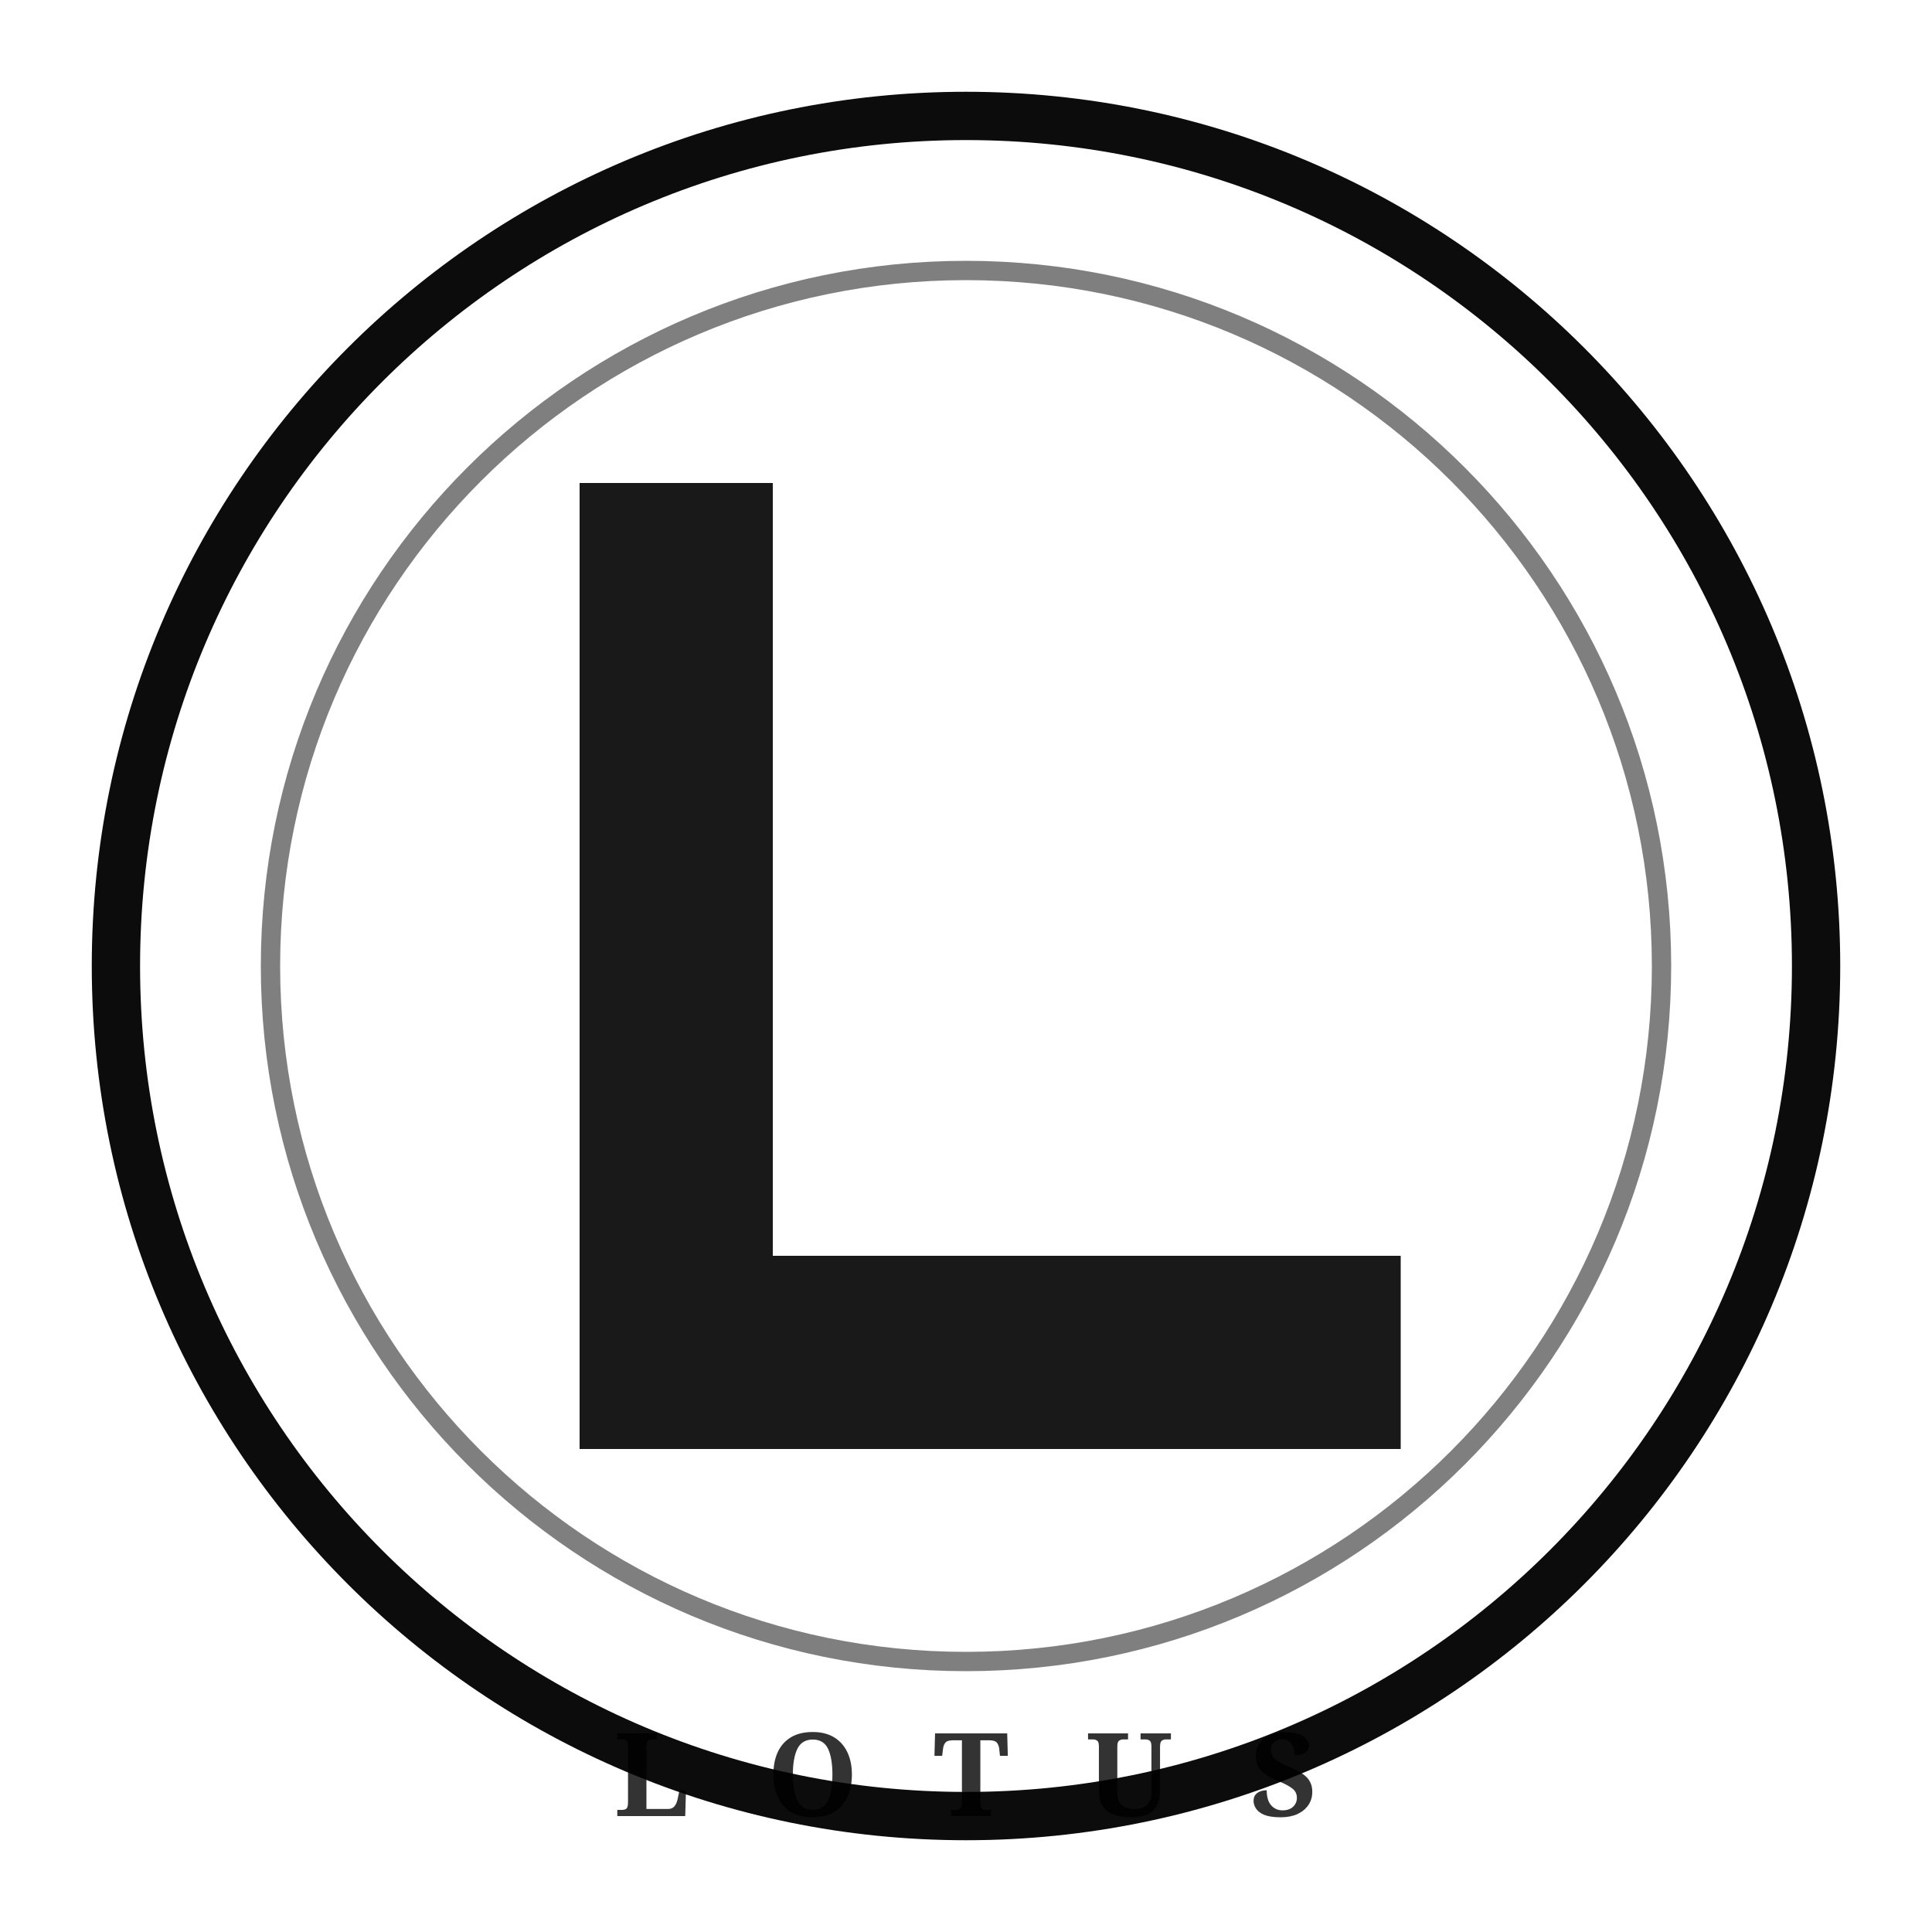
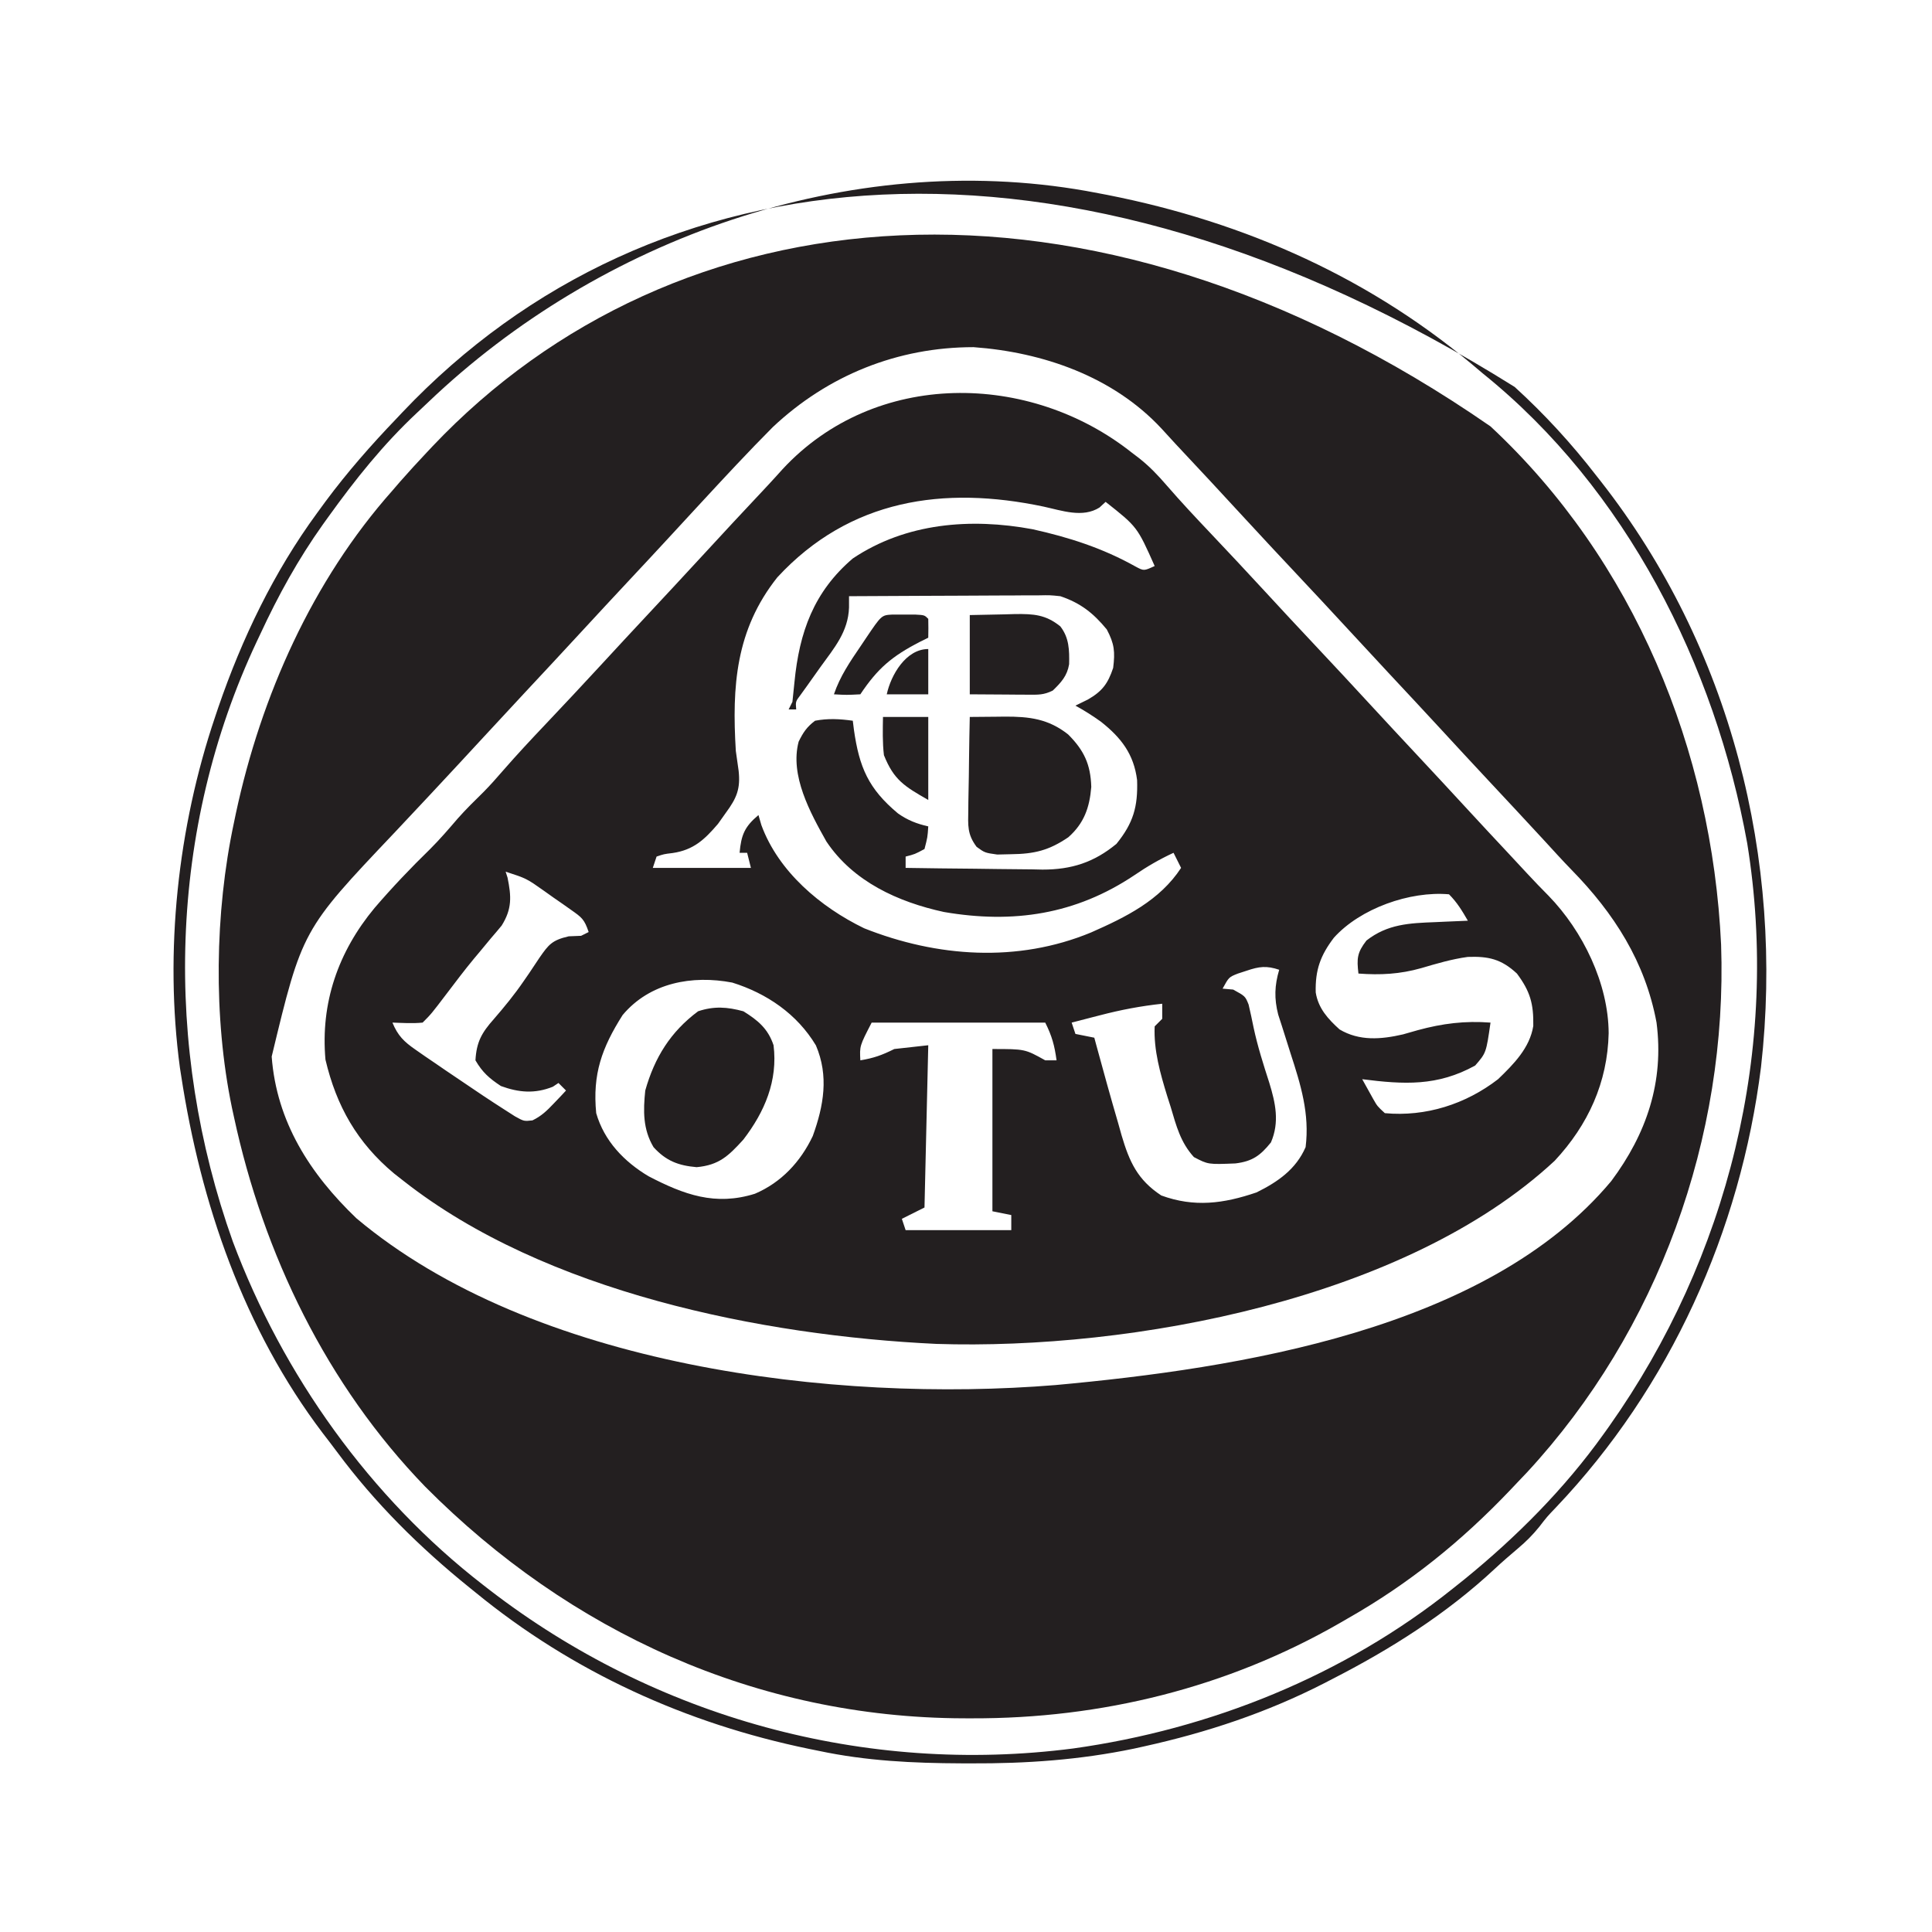
- <svg xmlns="http://www.w3.org/2000/svg" viewBox="0 0 200 200" fill="currentColor">
-   <circle cx="100" cy="100" r="88" fill="none" stroke="currentColor" stroke-width="5" opacity="0.95" />
-   <circle cx="100" cy="100" r="72" fill="none" stroke="currentColor" stroke-width="2" opacity="0.5" />
-   <path d="M60,50 L60,150 L145,150 L145,130 L80,130 L80,50 Z" opacity="0.9" />
-   <text x="100" y="188" font-family="serif" font-size="12" font-weight="900" text-anchor="middle" letter-spacing="8" opacity="0.8">LOTUS</text>
+ <svg xmlns="http://www.w3.org/2000/svg" version="1.1" width="512" height="512">
+   <path d="M0 0 C38.082 35.472 58.697 85.843 61.109 137.335 C62.883 188.433 44.418 239.639 9.652 277.215 C8.777 278.134 7.902 279.053 7 280 C6.441 280.592 5.881 281.184 5.305 281.793 C-7.667 295.438 -21.593 306.691 -38 316 C-38.994 316.575 -38.994 316.575 -40.007 317.163 C-69.807 334.277 -103.144 342.47 -137.375 342.375 C-138.153 342.374 -138.932 342.373 -139.734 342.372 C-194.451 342.171 -244.006 319.533 -282.31 280.992 C-308.384 254.061 -325.166 219.406 -333 183 C-333.178 182.185 -333.356 181.37 -333.539 180.531 C-338.491 156.601 -338.092 128.856 -333 105 C-332.828 104.177 -332.657 103.355 -332.48 102.507 C-325.814 71.445 -312.217 40.874 -291 17 C-290.331 16.223 -289.662 15.445 -288.973 14.645 C-286.697 12.047 -284.365 9.517 -282 7 C-281.472 6.438 -280.943 5.875 -280.399 5.296 C-216.333 -62.314 -107.517 -74.47 0 0 Z M-190.215 0.199 C-196.632 6.652 -202.824 13.317 -209 20 C-209.55 20.594 -210.1 21.188 -210.666 21.8 C-213.117 24.449 -215.564 27.102 -218.008 29.758 C-221.321 33.355 -224.66 36.928 -228 40.5 C-232.349 45.153 -236.685 49.816 -241 54.5 C-245.907 59.826 -250.844 65.123 -255.789 70.414 C-259.54 74.43 -263.277 78.458 -267 82.5 C-271.275 87.14 -275.569 91.763 -279.875 96.375 C-280.457 96.999 -281.04 97.624 -281.64 98.267 C-284.633 101.474 -287.635 104.675 -290.648 107.863 C-314.924 133.467 -314.924 133.467 -323 167 C-321.709 184.287 -312.87 198.048 -300.555 209.852 C-253.821 249.153 -174.038 258.847 -115.273 254.054 C-66.959 249.629 -0.977 239.468 32 200 C41.385 187.42 46.027 173.669 44 158 C41.019 141.927 32.739 129.015 21.458 117.502 C18.979 114.948 16.591 112.312 14.188 109.688 C9.219 104.299 4.217 98.942 -0.788 93.587 C-5.031 89.046 -9.251 84.485 -13.461 79.914 C-17.883 75.117 -22.336 70.35 -26.791 65.584 C-30.522 61.59 -34.236 57.583 -37.938 53.562 C-42.431 48.682 -46.959 43.835 -51.5 39 C-56.041 34.165 -60.569 29.317 -65.062 24.438 C-71.179 17.8 -77.309 11.176 -83.498 4.606 C-84.748 3.269 -85.98 1.914 -87.207 0.555 C-100.049 -13.233 -118.618 -19.661 -137 -21 C-157.117 -21 -175.607 -13.553 -190.215 0.199 Z " fill="#231F20" transform="translate(395,113)" />
+   <path d="M0 0 C0.585 0.443 1.17 0.887 1.773 1.344 C4.569 3.533 6.892 5.962 9.191 8.645 C12.914 12.933 16.779 17.069 20.688 21.188 C25.507 26.287 30.314 31.397 35.062 36.562 C39.513 41.402 43.998 46.208 48.5 51 C53.53 56.355 58.536 61.731 63.512 67.137 C67.323 71.275 71.158 75.39 75 79.5 C79.837 84.675 84.654 89.866 89.452 95.077 C92.757 98.663 96.081 102.23 99.416 105.789 C101.217 107.715 103.011 109.648 104.805 111.582 C106.635 113.553 108.481 115.482 110.383 117.387 C119.465 126.736 126.257 140.644 126.312 153.812 C126.018 166.84 120.887 178.101 112 187.625 C72.556 224.299 0.113 237.831 -51.866 236.148 C-98.16 233.962 -155.639 222.386 -193 193 C-194.257 192.016 -194.257 192.016 -195.539 191.012 C-205.319 182.851 -210.848 173.148 -213.75 160.812 C-215.087 145.775 -210.379 132.234 -200.749 120.631 C-196.075 115.187 -191.162 110.019 -186.02 105.016 C-183.427 102.428 -181.063 99.677 -178.68 96.898 C-176.507 94.443 -174.182 92.169 -171.843 89.874 C-170.069 88.07 -168.411 86.212 -166.762 84.293 C-163.053 80.028 -159.203 75.912 -155.312 71.812 C-150.473 66.691 -145.645 61.561 -140.875 56.375 C-136.603 51.731 -132.309 47.109 -128 42.5 C-123.651 37.847 -119.315 33.184 -115 28.5 C-108.876 21.859 -102.743 15.227 -96.545 8.654 C-95.214 7.229 -93.908 5.783 -92.605 4.332 C-68.07 -22.116 -27.113 -21.549 0 0 Z M-94 33 C-105.061 46.927 -106.039 61.89 -105 79 C-104.755 80.76 -104.507 82.519 -104.254 84.277 C-103.744 89.024 -104.746 91.47 -107.625 95.375 C-108.665 96.841 -108.665 96.841 -109.727 98.336 C-113.292 102.514 -116.228 105.256 -121.75 106.062 C-124.056 106.34 -124.056 106.34 -126 107 C-126.33 107.99 -126.66 108.98 -127 110 C-118.42 110 -109.84 110 -101 110 C-101.33 108.68 -101.66 107.36 -102 106 C-102.66 106 -103.32 106 -104 106 C-103.568 101.248 -102.672 99.08 -99 96 C-98.745 96.878 -98.49 97.756 -98.227 98.66 C-93.695 111 -82.566 120.387 -71 126 C-51.726 133.667 -30.333 135.182 -10.881 127.122 C-1.709 123.081 7.343 118.653 13 110 C12.34 108.68 11.68 107.36 11 106 C7.301 107.707 3.989 109.634 0.625 111.938 C-14.939 122.356 -31.485 124.841 -49.836 121.688 C-62.03 119.038 -73.897 113.629 -81 103 C-85.271 95.385 -90.723 85.501 -88.348 76.539 C-87.136 74.08 -86.192 72.655 -84 71 C-80.566 70.347 -77.449 70.518 -74 71 C-73.902 71.785 -73.804 72.57 -73.703 73.379 C-72.286 83.333 -69.874 89.011 -62.039 95.555 C-59.495 97.358 -57.035 98.317 -54 99 C-54.188 101.875 -54.188 101.875 -55 105 C-57.562 106.375 -57.562 106.375 -60 107 C-60 107.99 -60 108.98 -60 110 C-53.899 110.099 -47.798 110.172 -41.696 110.22 C-39.623 110.24 -37.55 110.267 -35.478 110.302 C-32.486 110.351 -29.496 110.373 -26.504 110.391 C-25.588 110.411 -24.672 110.432 -23.728 110.453 C-16.043 110.456 -10.085 108.549 -4.125 103.625 C0.349 98.098 1.573 93.785 1.344 86.746 C0.478 79.834 -2.89 75.493 -8.25 71.254 C-10.427 69.694 -12.649 68.283 -15 67 C-13.907 66.464 -12.814 65.927 -11.688 65.375 C-7.921 63.202 -6.403 61.208 -5 57 C-4.467 52.737 -4.669 50.626 -6.688 46.812 C-10.261 42.467 -13.667 39.789 -19 38 C-21.766 37.714 -21.766 37.714 -24.708 37.773 C-26.389 37.773 -26.389 37.773 -28.105 37.773 C-29.903 37.789 -29.903 37.789 -31.738 37.805 C-32.974 37.808 -34.21 37.81 -35.483 37.813 C-38.757 37.823 -42.03 37.84 -45.303 37.863 C-48.648 37.883 -51.993 37.892 -55.338 37.902 C-61.892 37.924 -68.446 37.958 -75 38 C-75 38.99 -75 39.98 -75 41 C-75.225 47.452 -78.922 51.709 -82.562 56.75 C-83.776 58.45 -84.986 60.153 -86.191 61.859 C-86.73 62.607 -87.268 63.354 -87.823 64.124 C-89.177 65.913 -89.177 65.913 -89 68 C-89.66 68 -90.32 68 -91 68 C-90.505 67.01 -90.505 67.01 -90 66 C-89.808 64.249 -89.619 62.498 -89.457 60.745 C-88.172 47.572 -84.366 36.838 -74 28 C-59.886 18.544 -42.71 17.219 -26.375 20.25 C-16.662 22.404 -7.755 25.275 0.941 30.145 C3.134 31.32 3.134 31.32 6 30 C1.372 19.605 1.372 19.605 -7 13 C-7.536 13.495 -8.072 13.99 -8.625 14.5 C-13.081 17.314 -18.547 15.315 -23.441 14.254 C-49.853 8.684 -74.804 12.24 -94 33 Z M-166 111 C-165.752 111.773 -165.752 111.773 -165.5 112.562 C-164.472 117.575 -164.279 120.846 -167.055 125.289 C-167.978 126.415 -168.919 127.526 -169.875 128.625 C-170.882 129.84 -171.889 131.057 -172.895 132.273 C-173.667 133.193 -173.667 133.193 -174.456 134.132 C-176.913 137.104 -179.234 140.177 -181.562 143.25 C-185.713 148.713 -185.713 148.713 -188 151 C-190.688 151.27 -193.291 151.087 -196 151 C-194.572 154.462 -192.949 156.055 -189.887 158.172 C-189.057 158.751 -188.226 159.329 -187.371 159.926 C-186.486 160.528 -185.6 161.13 -184.688 161.75 C-183.788 162.368 -182.888 162.986 -181.961 163.623 C-179.316 165.43 -176.661 167.218 -174 169 C-173.291 169.477 -172.581 169.955 -171.85 170.447 C-170.078 171.629 -168.294 172.789 -166.5 173.938 C-165.52 174.565 -164.541 175.193 -163.531 175.84 C-161.144 177.165 -161.144 177.165 -158.891 176.914 C-156.521 175.768 -155.056 174.348 -153.25 172.438 C-152.636 171.797 -152.023 171.156 -151.391 170.496 C-150.702 169.756 -150.702 169.756 -150 169 C-150.66 168.34 -151.32 167.68 -152 167 C-152.495 167.33 -152.99 167.66 -153.5 168 C-158.289 169.916 -162.534 169.536 -167.25 167.812 C-170.324 165.786 -172.145 164.191 -174 161 C-173.726 156.116 -172.332 153.674 -169.125 150.062 C-166.293 146.793 -163.644 143.561 -161.203 139.988 C-160.732 139.307 -160.262 138.626 -159.777 137.924 C-158.858 136.581 -157.956 135.228 -157.071 133.864 C-154.591 130.286 -153.706 129.165 -149.289 128.133 C-148.204 128.089 -147.118 128.045 -146 128 C-145.34 127.67 -144.68 127.34 -144 127 C-145.134 123.598 -145.838 123.119 -148.676 121.117 C-149.422 120.59 -150.167 120.063 -150.936 119.52 C-151.72 118.977 -152.504 118.434 -153.312 117.875 C-154.085 117.325 -154.858 116.774 -155.654 116.207 C-160.459 112.804 -160.459 112.804 -166 111 Z M53.5 128.5 C49.955 133.156 48.522 137.023 48.68 143.008 C49.359 147.234 51.925 150.026 55 152.812 C60.25 155.929 65.982 155.465 71.797 154.125 C73.116 153.755 74.434 153.38 75.75 153 C82.269 151.229 88.213 150.482 95 151 C93.852 159.019 93.852 159.019 90.938 162.375 C80.919 167.917 72.047 167.403 61 166 C61.619 167.114 62.237 168.227 62.875 169.375 C63.223 170.001 63.571 170.628 63.93 171.273 C65.009 173.161 65.009 173.161 67 175 C77.829 176.003 88.43 172.616 97 166 C101.113 162.04 105.408 157.723 106.336 151.887 C106.44 146.028 105.525 142.731 102 138 C97.843 134.14 94.446 133.396 88.969 133.594 C84.738 134.173 80.724 135.364 76.633 136.567 C70.995 138.164 65.812 138.435 60 138 C59.537 134.022 59.631 132.477 62.125 129.25 C67.726 124.867 73.531 124.637 80.375 124.375 C81.206 124.336 82.038 124.298 82.895 124.258 C84.929 124.164 86.965 124.081 89 124 C87.478 121.371 86.156 119.156 84 117 C73.632 116.09 60.484 120.74 53.5 128.5 Z M-135 149 C-140.516 157.701 -143.005 164.663 -142 175 C-139.878 182.364 -134.619 187.835 -128.16 191.699 C-118.726 196.612 -110.426 199.644 -99.934 196.352 C-92.948 193.371 -87.835 187.876 -84.609 181.062 C-81.695 173.017 -80.321 165.126 -83.773 157.043 C-88.766 148.728 -96.79 143.253 -105.938 140.395 C-116.533 138.368 -127.784 140.389 -135 149 Z M30.375 137.25 C29.211 137.629 29.211 137.629 28.023 138.016 C25.668 138.951 25.668 138.951 24 142 C24.928 142.083 25.856 142.165 26.812 142.25 C30 144 30 144 30.891 146.207 C31.366 148.229 31.803 150.26 32.211 152.297 C33.274 157.285 34.812 162.096 36.375 166.948 C38.028 172.327 39.129 177.386 36.812 182.75 C34.013 186.225 31.923 187.763 27.406 188.32 C20.171 188.612 20.171 188.612 16.391 186.637 C12.837 182.717 11.734 178.386 10.25 173.375 C9.947 172.428 9.644 171.48 9.332 170.504 C7.497 164.543 5.712 158.296 6 152 C6.66 151.34 7.32 150.68 8 150 C8 148.68 8 147.36 8 146 C2.344 146.605 -3.002 147.622 -8.5 149.062 C-9.591 149.342 -9.591 149.342 -10.703 149.627 C-12.47 150.08 -14.235 150.54 -16 151 C-15.67 151.99 -15.34 152.98 -15 154 C-13.35 154.33 -11.7 154.66 -10 155 C-9.823 155.657 -9.645 156.314 -9.462 156.991 C-7.575 163.949 -5.65 170.893 -3.625 177.812 C-3.347 178.81 -3.068 179.807 -2.781 180.834 C-0.7 187.881 1.436 192.651 7.75 196.812 C16.498 200.009 24.236 198.99 33 196 C38.621 193.226 43.451 189.874 46 184 C47.106 175.175 44.705 167.44 42 159.125 C41.244 156.755 40.494 154.382 39.75 152.008 C39.415 150.973 39.08 149.938 38.734 148.872 C37.651 144.636 37.764 141.172 39 137 C35.663 135.872 33.687 136.12 30.375 137.25 Z M-69 151 C-72.197 157.19 -72.197 157.19 -72 161 C-68.479 160.413 -66.287 159.644 -63 158 C-58.545 157.505 -58.545 157.505 -54 157 C-54.33 171.19 -54.66 185.38 -55 200 C-56.98 200.99 -58.96 201.98 -61 203 C-60.67 203.99 -60.34 204.98 -60 206 C-50.76 206 -41.52 206 -32 206 C-32 204.68 -32 203.36 -32 202 C-33.65 201.67 -35.3 201.34 -37 201 C-37 186.81 -37 172.62 -37 158 C-28.375 158 -28.375 158 -23 161 C-22.01 161 -21.02 161 -20 161 C-20.534 157.084 -21.197 154.607 -23 151 C-38.18 151 -53.36 151 -69 151 Z " fill="#231F20" transform="translate(300,120)" />
+   <path d="M0 0 C7.924 7.227 15.039 14.972 21.598 23.457 C22.015 23.987 22.432 24.517 22.862 25.063 C57.222 68.934 71.492 125.145 65.285 180.234 C59.856 223.658 41.174 265.131 10.973 296.906 C8.578 299.411 8.578 299.411 6.516 302.082 C4.764 304.251 3.033 305.976 0.91 307.77 C-1.192 309.557 -3.276 311.339 -5.289 313.227 C-18.083 325.165 -32.88 334.516 -48.402 342.457 C-49.097 342.816 -49.791 343.176 -50.506 343.546 C-65.676 351.317 -81.588 356.595 -98.215 360.27 C-99.537 360.562 -99.537 360.562 -100.885 360.86 C-115.291 363.858 -129.423 364.836 -144.09 364.77 C-144.923 364.768 -145.756 364.766 -146.614 364.764 C-159.428 364.717 -171.833 364.128 -184.402 361.457 C-185.249 361.285 -186.096 361.114 -186.969 360.937 C-219.536 354.228 -249.639 340.566 -275.402 319.457 C-275.926 319.035 -276.45 318.613 -276.989 318.178 C-290.175 307.53 -302.029 295.804 -312.127 282.172 C-313.361 280.513 -314.62 278.875 -315.883 277.238 C-336.795 249.641 -348.225 216.377 -353.402 182.457 C-353.508 181.788 -353.613 181.119 -353.721 180.429 C-357.862 149.675 -354.294 116.708 -344.402 87.457 C-344.114 86.599 -343.825 85.742 -343.528 84.858 C-337.267 66.635 -328.82 49.035 -317.402 33.457 C-316.634 32.405 -315.866 31.353 -315.074 30.27 C-309.334 22.551 -303.056 15.399 -296.402 8.457 C-295.849 7.872 -295.297 7.286 -294.727 6.683 C-228.69 -62.985 -120.015 -75.15 0 0 Z M-287.939 4.061 C-288.913 4.991 -289.893 5.915 -290.877 6.833 C-299.838 15.21 -307.25 24.51 -314.402 34.457 C-314.869 35.106 -315.337 35.755 -315.818 36.424 C-322.371 45.636 -327.649 55.212 -332.402 65.457 C-332.708 66.103 -333.013 66.748 -333.328 67.413 C-356.812 117.292 -358.12 174.825 -339.699 226.492 C-326.456 261.843 -303.323 294.293 -273.402 317.457 C-272.849 317.886 -272.297 318.316 -271.727 318.758 C-227.729 352.676 -172.118 367.947 -116.97 360.816 C-80.508 355.713 -45.253 341.53 -16.402 318.457 C-15.389 317.649 -14.376 316.841 -13.332 316.008 C0.525 304.725 13.204 292.013 23.598 277.457 C24.324 276.441 24.324 276.441 25.065 275.404 C56.62 230.72 70.417 175.24 61.633 120.965 C53.096 73.709 29.536 27.022 -8.402 -3.543 C-9.452 -4.428 -10.502 -5.313 -11.551 -6.199 C-40.462 -30.315 -74.549 -44.812 -111.402 -51.543 C-112.117 -51.676 -112.832 -51.809 -113.568 -51.945 C-176.382 -63.005 -242.535 -39.312 -287.939 4.061 Z " fill="#231F20" transform="translate(401.4023,102.543)" />
+   <path d="M0 0 C3.869 2.386 6.55 4.649 8 9 C9.17 18.382 5.667 26.616 0 34 C-3.965 38.361 -6.459 40.765 -12.375 41.312 C-17.228 40.894 -20.511 39.643 -23.812 36 C-26.642 31.235 -26.555 26.375 -26 21 C-23.526 12.245 -19.294 5.431 -12 0 C-7.786 -1.405 -4.276 -1.168 0 0 Z " fill="#231F20" transform="translate(197,268)" />
+   <path d="M0 0 C2.396 -0.027 4.792 -0.047 7.188 -0.062 C7.861 -0.071 8.535 -0.079 9.229 -0.088 C15.805 -0.12 20.839 0.503 26.062 4.629 C30.281 8.839 32.025 12.578 32.199 18.543 C31.756 24.011 30.286 28.187 26.125 31.875 C21.002 35.359 17.143 36.309 10.938 36.375 C9.73 36.403 8.522 36.432 7.277 36.461 C4 36 4 36 1.82 34.433 C-0.7 31.064 -0.457 28.785 -0.391 24.609 C-0.385 23.905 -0.379 23.2 -0.373 22.474 C-0.351 20.232 -0.301 17.992 -0.25 15.75 C-0.23 14.227 -0.212 12.703 -0.195 11.18 C-0.151 7.453 -0.082 3.726 0 0 Z " fill="#231F20" transform="translate(257,190)" />
+   <path d="M0 0 C3.032 -0.062 6.064 -0.124 9.188 -0.188 C10.607 -0.228 10.607 -0.228 12.055 -0.27 C16.868 -0.318 20.1 -0.157 24 3 C26.341 6.01 26.412 9.277 26.328 13.031 C25.809 16.143 24.214 17.851 22 20 C19.599 21.2 18.106 21.115 15.43 21.098 C14.623 21.095 13.815 21.093 12.984 21.09 C11.958 21.081 10.932 21.072 9.875 21.062 C4.987 21.032 4.987 21.032 0 21 C0 14.07 0 7.14 0 0 Z " fill="#231F20" transform="translate(257,163)" />
+   <path d="M0 0 C1.5 0.004 1.5 0.004 3.031 0.008 C4.032 0.005 5.032 0.003 6.062 0 C8.531 0.133 8.531 0.133 9.531 1.133 C9.572 2.799 9.574 4.467 9.531 6.133 C8.795 6.496 8.059 6.86 7.301 7.234 C-0.088 11.041 -3.884 14.255 -8.469 21.133 C-12.094 21.32 -12.094 21.32 -15.469 21.133 C-13.851 16.364 -11.217 12.509 -8.406 8.383 C-7.947 7.698 -7.487 7.014 -7.014 6.309 C-2.864 0.154 -2.864 0.154 0 0 Z " fill="#231F20" transform="translate(236.4688,162.8672)" />
+   <path d="M0 0 C3.96 0 7.92 0 12 0 C12 7.26 12 14.52 12 22 C5.65 18.371 2.873 16.683 0.25 10.125 C-0.148 6.744 -0.057 3.403 0 0 Z " fill="#231F20" transform="translate(234,190)" />
+   <path d="M0 0 C0 3.96 0 7.92 0 12 C-3.63 12 -7.26 12 -11 12 C-9.912 6.925 -5.943 0 0 0 Z " fill="#231F20" transform="translate(246,172)" />
</svg>
